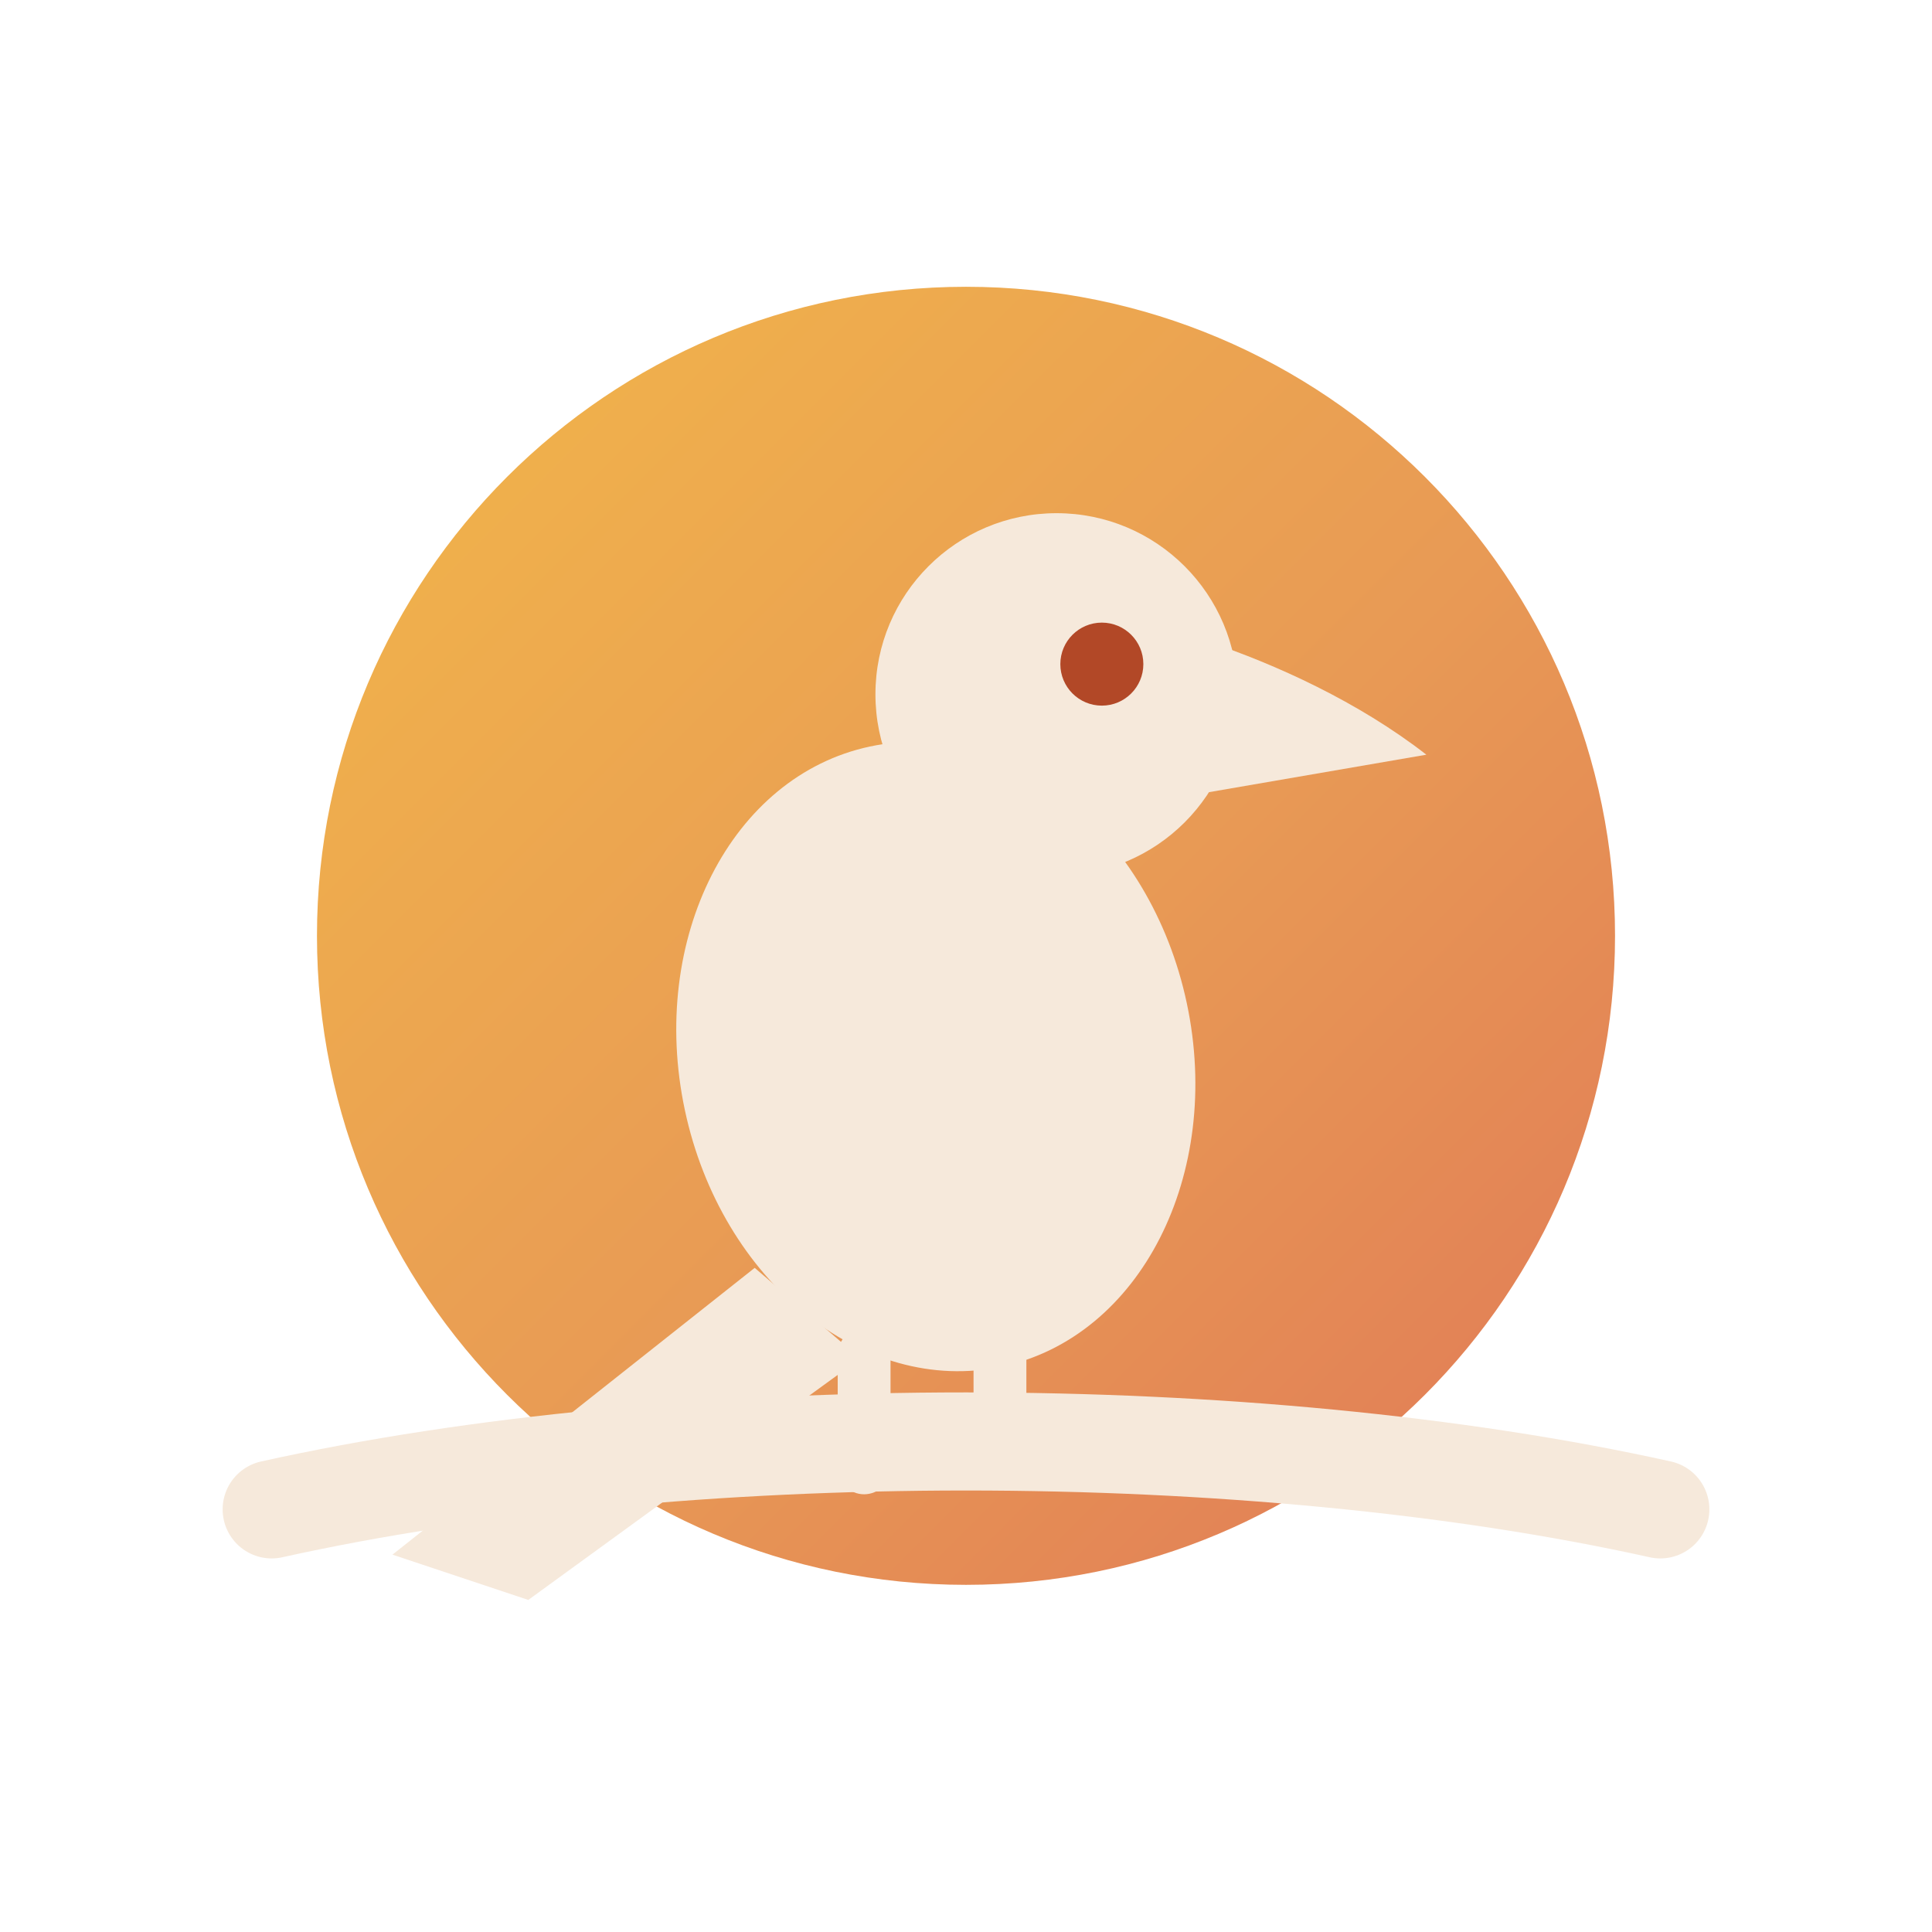
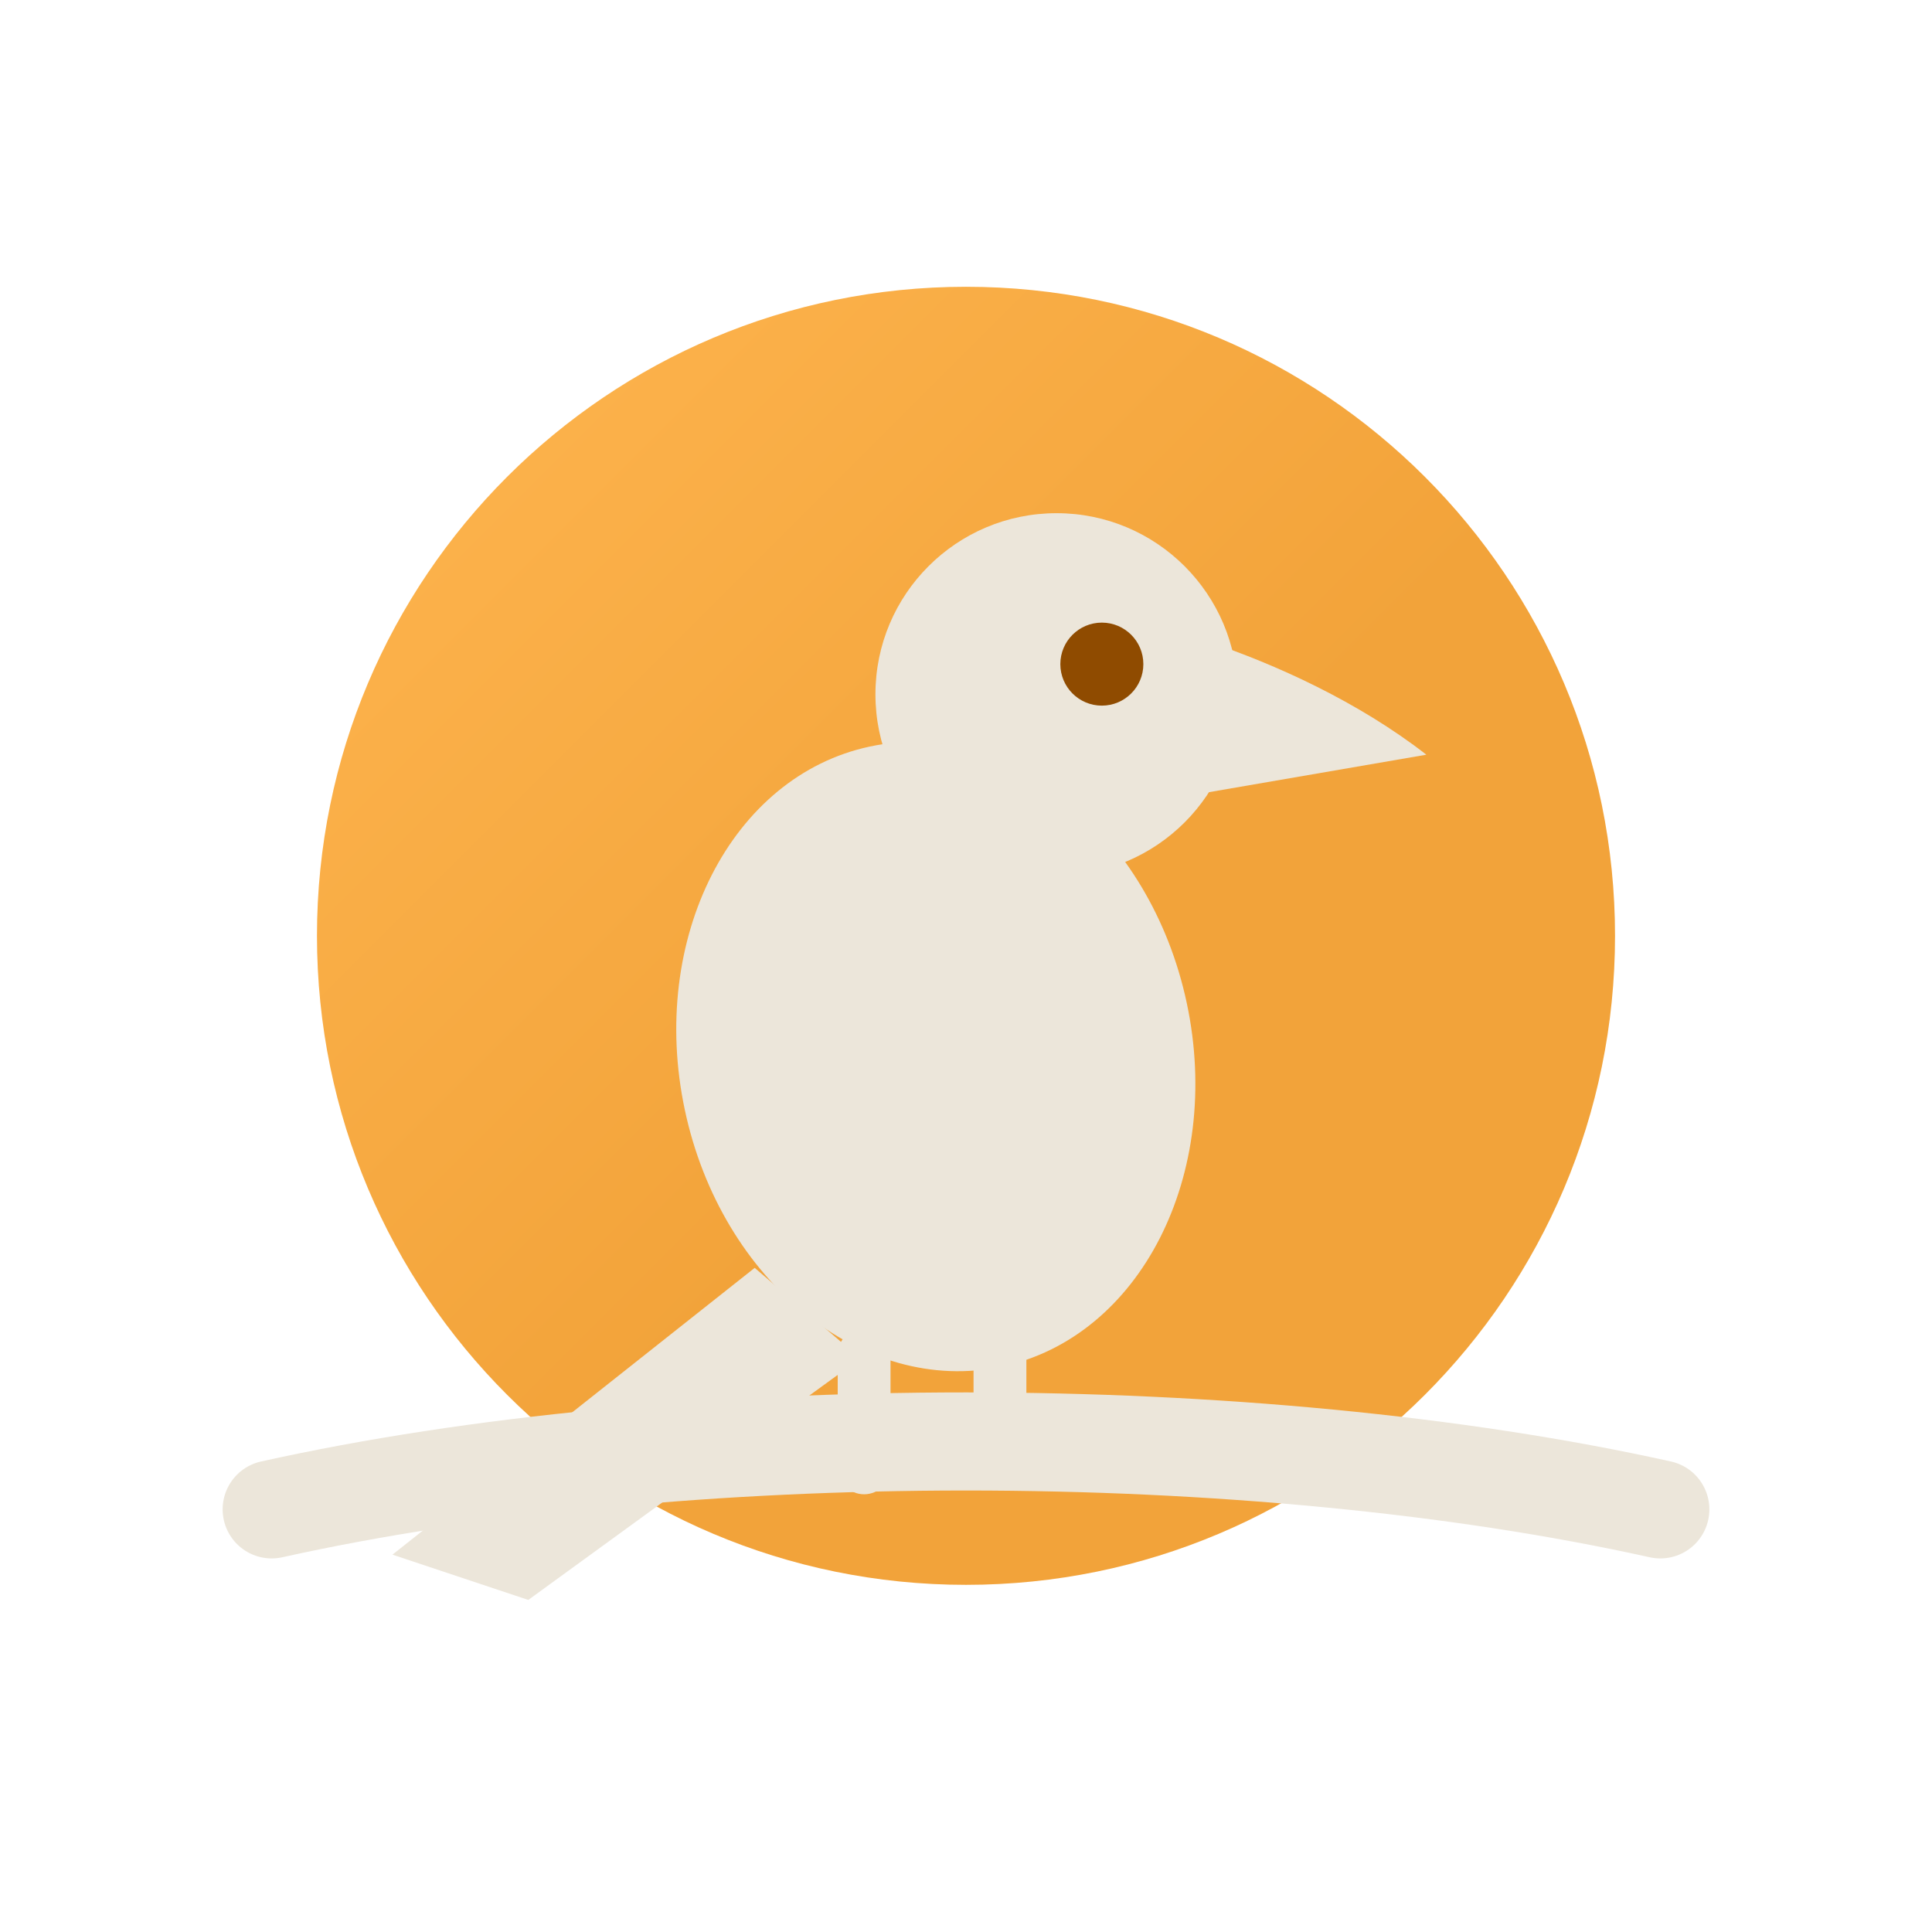
<svg xmlns="http://www.w3.org/2000/svg" viewBox="0 0 256 256" role="img" aria-label="HorneroOS logo for dark backgrounds">
  <defs>
    <linearGradient id="hornero-sun-dark" x1="0" y1="0" x2="1" y2="1">
-       <stop offset="0" stop-color="#F2B749" />
-       <stop offset="0.55" stop-color="#E89A55" />
-       <stop offset="1" stop-color="#E07856" />
+       <stop offset="0" stop-color="#FFB650" />
+       <stop offset="0.55" stop-color="#F2A33A" />
+       <stop offset="1" stop-color="#F2A33A" />
    </linearGradient>
  </defs>
  <circle cx="128" cy="124" r="86" fill="url(#hornero-sun-dark)" />
-   <g fill="#F6E9DB">
+   <g fill="#ECE6DA">
    <path d="M100,168 L52,206 L70,212 L114,180 Z" />
    <ellipse cx="124" cy="140" rx="34" ry="42" transform="rotate(-12 124 140)" />
    <circle cx="140" cy="92" r="24" />
    <path d="M160,85 C169,88 180,93 189,100 L160,105 Z" />
    <rect x="111" y="176" width="7" height="22" rx="3.5" />
    <rect x="129" y="174" width="7" height="23" rx="3.5" />
  </g>
-   <path d="M36,200 C90,188 166,188 220,200" fill="none" stroke="#F6E9DB" stroke-width="13" stroke-linecap="round" />
-   <circle cx="146" cy="88" r="5.5" fill="#B24827" />
+   <path d="M36,200 C90,188 166,188 220,200" fill="none" stroke="#ECE6DA" stroke-width="13" stroke-linecap="round" />
+   <circle cx="146" cy="88" r="5.5" fill="#8F4B00" />
</svg>
